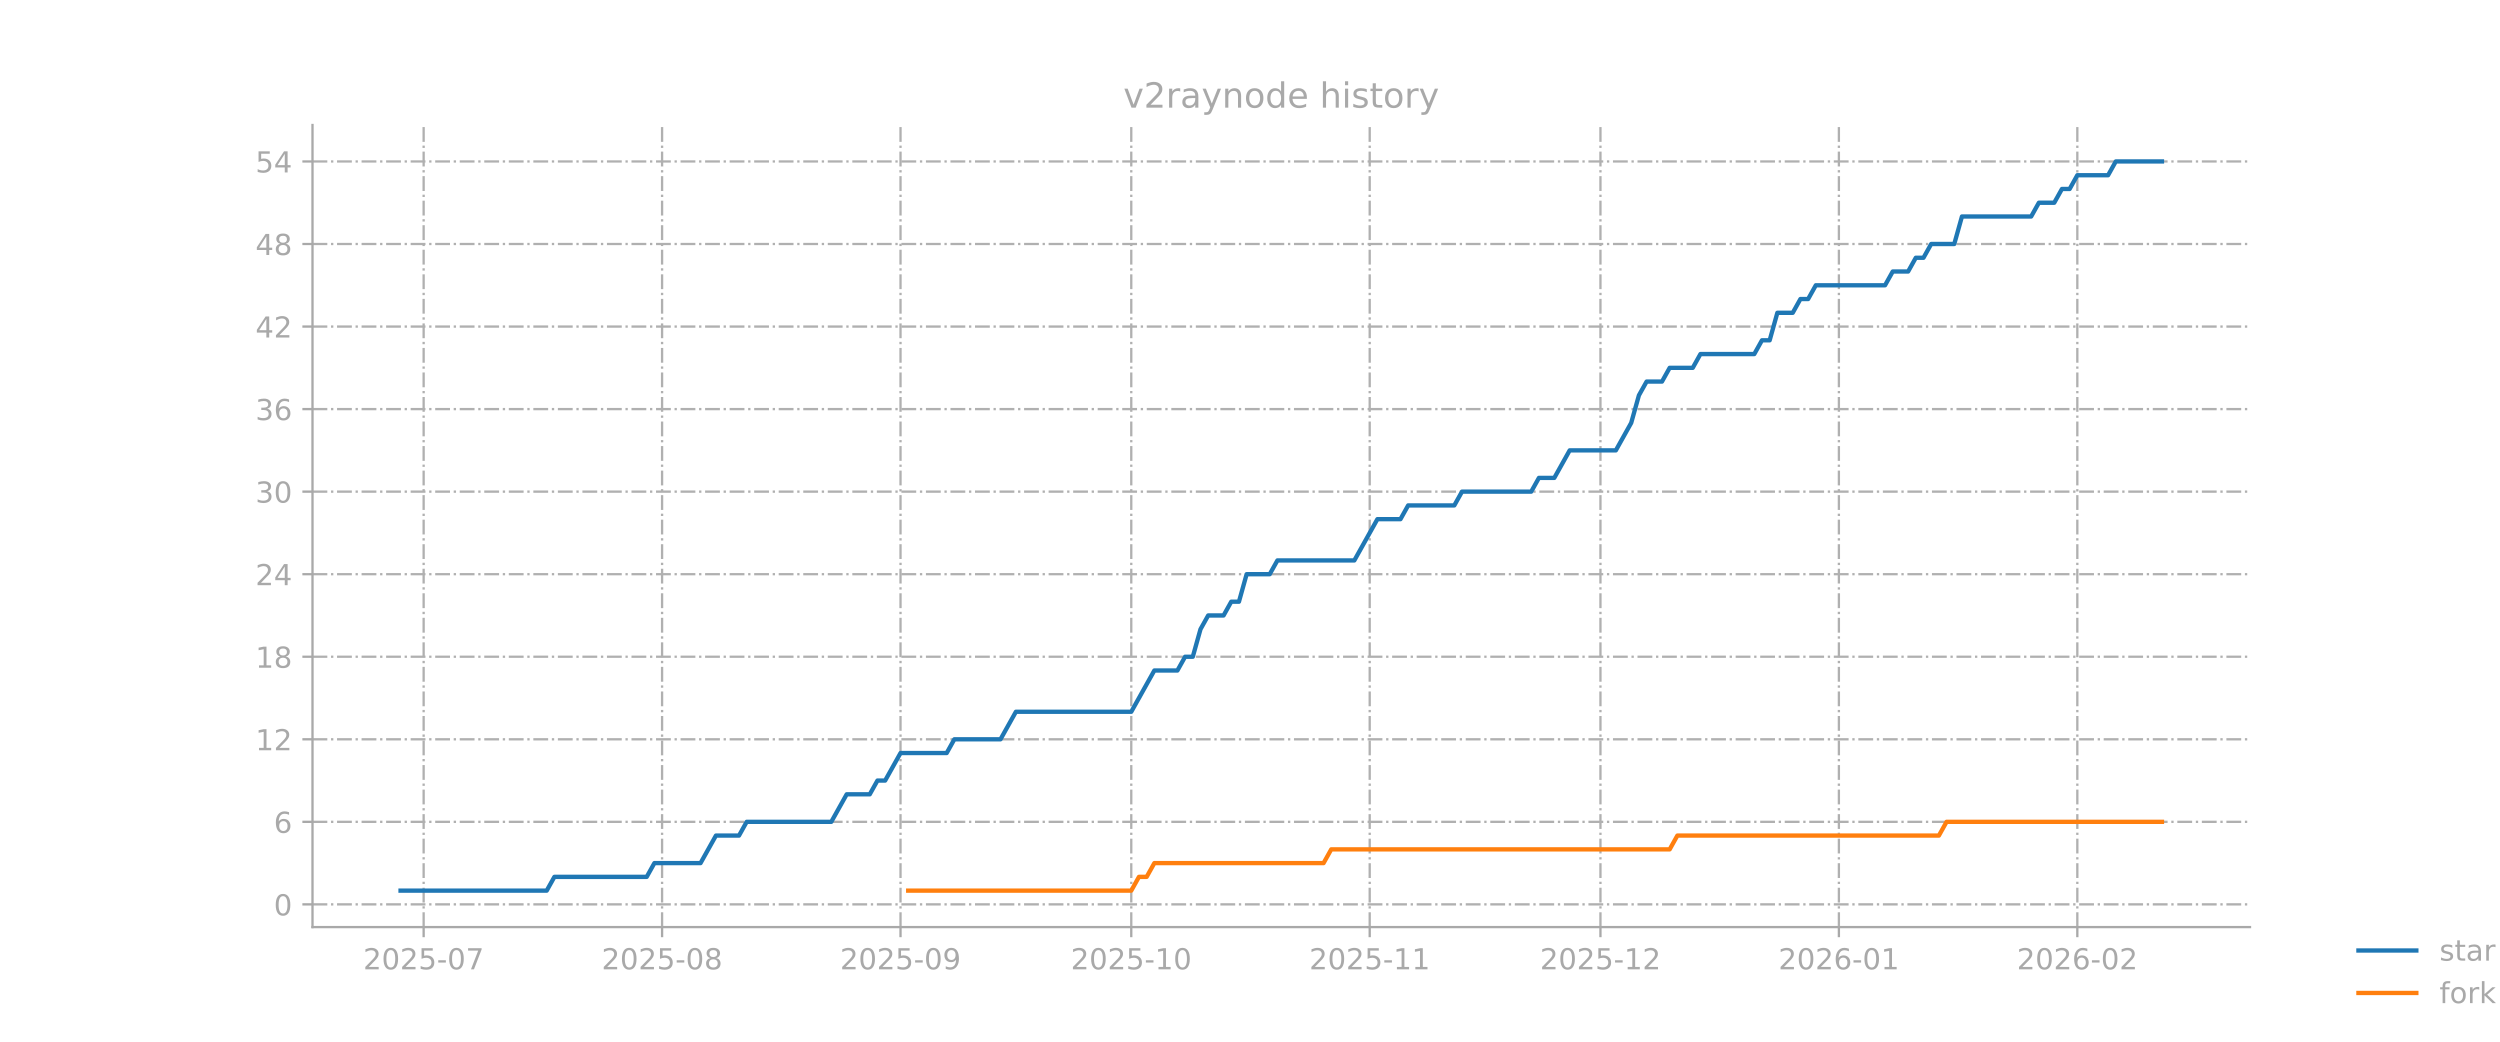
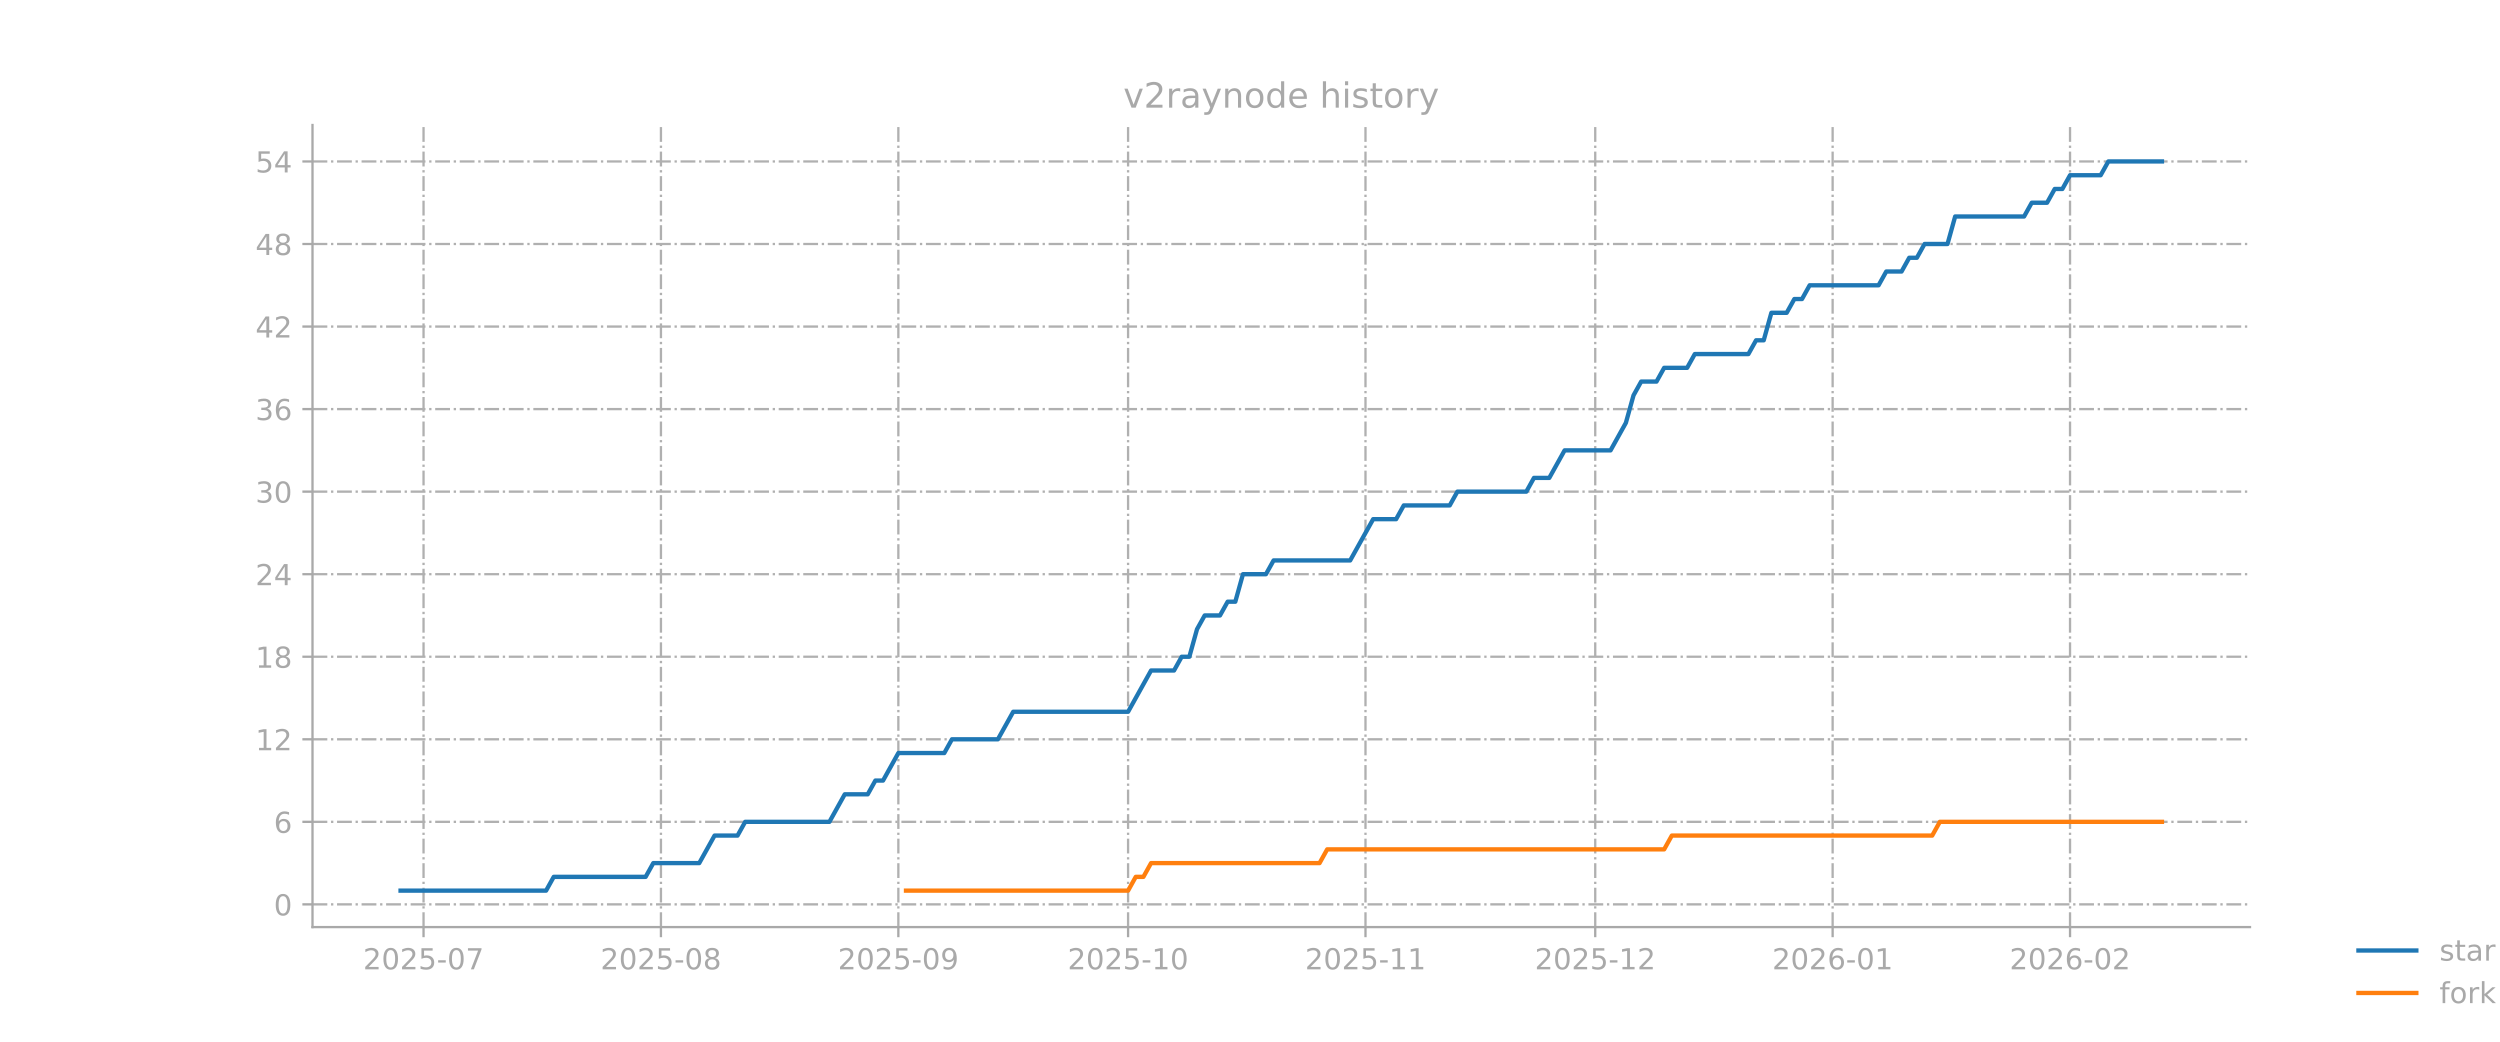
<svg xmlns="http://www.w3.org/2000/svg" xmlns:xlink="http://www.w3.org/1999/xlink" width="864pt" height="360pt" viewBox="0 0 864 360" version="1.1">
  <defs>
    <style type="text/css">*{stroke-linejoin: round; stroke-linecap: butt}</style>
  </defs>
  <g id="figure_1">
    <g id="patch_1">
      <path d="M 0 360  L 864 360  L 864 0  L 0 0  L 0 360  z " style="fill: none; opacity: 0" />
    </g>
    <g id="axes_1">
      <g id="patch_2">
        <path d="M 108 320.4  L 777.6 320.4  L 777.6 43.2  L 108 43.2  L 108 320.4  z " style="fill: none; opacity: 0" />
      </g>
      <g id="matplotlib.axis_1">
        <g id="xtick_1">
          <g id="line2d_1">
-             <path d="M 146.411 320.4  L 146.411 43.2  " clip-path="url(#p0e91d16ebb)" style="fill: none; stroke-dasharray: 5.12,1.28,0.8,1.28; stroke-dashoffset: 0; stroke: #b0b0b0; stroke-width: 0.8" />
+             <path d="M 146.376 320.4  L 146.376 43.2  " clip-path="url(#p58bcecc7af)" style="fill: none; stroke-dasharray: 5.12,1.28,0.8,1.28; stroke-dashoffset: 0; stroke: #b0b0b0; stroke-width: 0.8" />
          </g>
          <g id="line2d_2">
            <defs>
-               <path id="m4fc0fd44b8" d="M 0 0  L 0 3.5  " style="stroke: #a9a9a9; stroke-width: 0.8" />
+               <path id="mefb4478cf8" d="M 0 0  L 0 3.5  " style="stroke: #a9a9a9; stroke-width: 0.8" />
            </defs>
            <g>
-               <use xlink:href="#m4fc0fd44b8" x="146.411" y="320.4" style="fill: #a9a9a9; stroke: #a9a9a9; stroke-width: 0.8" />
+               <use xlink:href="#mefb4478cf8" x="146.376" y="320.4" style="fill: #a9a9a9; stroke: #a9a9a9; stroke-width: 0.8" />
            </g>
          </g>
          <g id="text_1">
-             <g style="fill: #a9a9a9" transform="translate(125.5195 334.9984) scale(0.1 -0.1)">
+             <g style="fill: #a9a9a9" transform="translate(125.4849 334.9984) scale(0.1 -0.1)">
              <defs>
                <path id="DejaVuSans-32" d="M 1228 531  L 3431 531  L 3431 0  L 469 0  L 469 531  Q 828 903 1448 1529  Q 2069 2156 2228 2338  Q 2531 2678 2651 2914  Q 2772 3150 2772 3378  Q 2772 3750 2511 3984  Q 2250 4219 1831 4219  Q 1534 4219 1204 4116  Q 875 4013 500 3803  L 500 4441  Q 881 4594 1212 4672  Q 1544 4750 1819 4750  Q 2544 4750 2975 4387  Q 3406 4025 3406 3419  Q 3406 3131 3298 2873  Q 3191 2616 2906 2266  Q 2828 2175 2409 1742  Q 1991 1309 1228 531  z " transform="scale(0.015625)" />
                <path id="DejaVuSans-30" d="M 2034 4250  Q 1547 4250 1301 3770  Q 1056 3291 1056 2328  Q 1056 1369 1301 889  Q 1547 409 2034 409  Q 2525 409 2770 889  Q 3016 1369 3016 2328  Q 3016 3291 2770 3770  Q 2525 4250 2034 4250  z M 2034 4750  Q 2819 4750 3233 4129  Q 3647 3509 3647 2328  Q 3647 1150 3233 529  Q 2819 -91 2034 -91  Q 1250 -91 836 529  Q 422 1150 422 2328  Q 422 3509 836 4129  Q 1250 4750 2034 4750  z " transform="scale(0.015625)" />
                <path id="DejaVuSans-35" d="M 691 4666  L 3169 4666  L 3169 4134  L 1269 4134  L 1269 2991  Q 1406 3038 1543 3061  Q 1681 3084 1819 3084  Q 2600 3084 3056 2656  Q 3513 2228 3513 1497  Q 3513 744 3044 326  Q 2575 -91 1722 -91  Q 1428 -91 1123 -41  Q 819 9 494 109  L 494 744  Q 775 591 1075 516  Q 1375 441 1709 441  Q 2250 441 2565 725  Q 2881 1009 2881 1497  Q 2881 1984 2565 2268  Q 2250 2553 1709 2553  Q 1456 2553 1204 2497  Q 953 2441 691 2322  L 691 4666  z " transform="scale(0.015625)" />
                <path id="DejaVuSans-2d" d="M 313 2009  L 1997 2009  L 1997 1497  L 313 1497  L 313 2009  z " transform="scale(0.015625)" />
                <path id="DejaVuSans-37" d="M 525 4666  L 3525 4666  L 3525 4397  L 1831 0  L 1172 0  L 2766 4134  L 525 4134  L 525 4666  z " transform="scale(0.015625)" />
              </defs>
              <use xlink:href="#DejaVuSans-32" />
              <use xlink:href="#DejaVuSans-30" transform="translate(63.62305 0)" />
              <use xlink:href="#DejaVuSans-32" transform="translate(127.2461 0)" />
              <use xlink:href="#DejaVuSans-35" transform="translate(190.8691 0)" />
              <use xlink:href="#DejaVuSans-2d" transform="translate(254.4922 0)" />
              <use xlink:href="#DejaVuSans-30" transform="translate(290.5762 0)" />
              <use xlink:href="#DejaVuSans-37" transform="translate(354.1992 0)" />
            </g>
          </g>
        </g>
        <g id="xtick_2">
          <g id="line2d_3">
-             <path d="M 228.815 320.4  L 228.815 43.2  " clip-path="url(#p0e91d16ebb)" style="fill: none; stroke-dasharray: 5.12,1.28,0.8,1.28; stroke-dashoffset: 0; stroke: #b0b0b0; stroke-width: 0.8" />
+             <path d="M 228.422 320.4  L 228.422 43.2  " clip-path="url(#p58bcecc7af)" style="fill: none; stroke-dasharray: 5.12,1.28,0.8,1.28; stroke-dashoffset: 0; stroke: #b0b0b0; stroke-width: 0.8" />
          </g>
          <g id="line2d_4">
            <g>
-               <use xlink:href="#m4fc0fd44b8" x="228.815" y="320.4" style="fill: #a9a9a9; stroke: #a9a9a9; stroke-width: 0.8" />
+               <use xlink:href="#mefb4478cf8" x="228.422" y="320.4" style="fill: #a9a9a9; stroke: #a9a9a9; stroke-width: 0.8" />
            </g>
          </g>
          <g id="text_2">
-             <g style="fill: #a9a9a9" transform="translate(207.9237 334.9984) scale(0.1 -0.1)">
+             <g style="fill: #a9a9a9" transform="translate(207.5307 334.9984) scale(0.1 -0.1)">
              <defs>
                <path id="DejaVuSans-38" d="M 2034 2216  Q 1584 2216 1326 1975  Q 1069 1734 1069 1313  Q 1069 891 1326 650  Q 1584 409 2034 409  Q 2484 409 2743 651  Q 3003 894 3003 1313  Q 3003 1734 2745 1975  Q 2488 2216 2034 2216  z M 1403 2484  Q 997 2584 770 2862  Q 544 3141 544 3541  Q 544 4100 942 4425  Q 1341 4750 2034 4750  Q 2731 4750 3128 4425  Q 3525 4100 3525 3541  Q 3525 3141 3298 2862  Q 3072 2584 2669 2484  Q 3125 2378 3379 2068  Q 3634 1759 3634 1313  Q 3634 634 3220 271  Q 2806 -91 2034 -91  Q 1263 -91 848 271  Q 434 634 434 1313  Q 434 1759 690 2068  Q 947 2378 1403 2484  z M 1172 3481  Q 1172 3119 1398 2916  Q 1625 2713 2034 2713  Q 2441 2713 2670 2916  Q 2900 3119 2900 3481  Q 2900 3844 2670 4047  Q 2441 4250 2034 4250  Q 1625 4250 1398 4047  Q 1172 3844 1172 3481  z " transform="scale(0.015625)" />
              </defs>
              <use xlink:href="#DejaVuSans-32" />
              <use xlink:href="#DejaVuSans-30" transform="translate(63.62305 0)" />
              <use xlink:href="#DejaVuSans-32" transform="translate(127.2461 0)" />
              <use xlink:href="#DejaVuSans-35" transform="translate(190.8691 0)" />
              <use xlink:href="#DejaVuSans-2d" transform="translate(254.4922 0)" />
              <use xlink:href="#DejaVuSans-30" transform="translate(290.5762 0)" />
              <use xlink:href="#DejaVuSans-38" transform="translate(354.1992 0)" />
            </g>
          </g>
        </g>
        <g id="xtick_3">
          <g id="line2d_5">
-             <path d="M 311.219 320.4  L 311.219 43.2  " clip-path="url(#p0e91d16ebb)" style="fill: none; stroke-dasharray: 5.12,1.28,0.8,1.28; stroke-dashoffset: 0; stroke: #b0b0b0; stroke-width: 0.8" />
+             <path d="M 310.468 320.4  L 310.468 43.2  " clip-path="url(#p58bcecc7af)" style="fill: none; stroke-dasharray: 5.12,1.28,0.8,1.28; stroke-dashoffset: 0; stroke: #b0b0b0; stroke-width: 0.8" />
          </g>
          <g id="line2d_6">
            <g>
-               <use xlink:href="#m4fc0fd44b8" x="311.219" y="320.4" style="fill: #a9a9a9; stroke: #a9a9a9; stroke-width: 0.8" />
+               <use xlink:href="#mefb4478cf8" x="310.468" y="320.4" style="fill: #a9a9a9; stroke: #a9a9a9; stroke-width: 0.8" />
            </g>
          </g>
          <g id="text_3">
-             <g style="fill: #a9a9a9" transform="translate(290.3278 334.9984) scale(0.1 -0.1)">
+             <g style="fill: #a9a9a9" transform="translate(289.5766 334.9984) scale(0.1 -0.1)">
              <defs>
                <path id="DejaVuSans-39" d="M 703 97  L 703 672  Q 941 559 1184 500  Q 1428 441 1663 441  Q 2288 441 2617 861  Q 2947 1281 2994 2138  Q 2813 1869 2534 1725  Q 2256 1581 1919 1581  Q 1219 1581 811 2004  Q 403 2428 403 3163  Q 403 3881 828 4315  Q 1253 4750 1959 4750  Q 2769 4750 3195 4129  Q 3622 3509 3622 2328  Q 3622 1225 3098 567  Q 2575 -91 1691 -91  Q 1453 -91 1209 -44  Q 966 3 703 97  z M 1959 2075  Q 2384 2075 2632 2365  Q 2881 2656 2881 3163  Q 2881 3666 2632 3958  Q 2384 4250 1959 4250  Q 1534 4250 1286 3958  Q 1038 3666 1038 3163  Q 1038 2656 1286 2365  Q 1534 2075 1959 2075  z " transform="scale(0.015625)" />
              </defs>
              <use xlink:href="#DejaVuSans-32" />
              <use xlink:href="#DejaVuSans-30" transform="translate(63.62305 0)" />
              <use xlink:href="#DejaVuSans-32" transform="translate(127.2461 0)" />
              <use xlink:href="#DejaVuSans-35" transform="translate(190.8691 0)" />
              <use xlink:href="#DejaVuSans-2d" transform="translate(254.4922 0)" />
              <use xlink:href="#DejaVuSans-30" transform="translate(290.5762 0)" />
              <use xlink:href="#DejaVuSans-39" transform="translate(354.1992 0)" />
            </g>
          </g>
        </g>
        <g id="xtick_4">
          <g id="line2d_7">
-             <path d="M 390.965 320.4  L 390.965 43.2  " clip-path="url(#p0e91d16ebb)" style="fill: none; stroke-dasharray: 5.12,1.28,0.8,1.28; stroke-dashoffset: 0; stroke: #b0b0b0; stroke-width: 0.8" />
+             <path d="M 389.867 320.4  L 389.867 43.2  " clip-path="url(#p58bcecc7af)" style="fill: none; stroke-dasharray: 5.12,1.28,0.8,1.28; stroke-dashoffset: 0; stroke: #b0b0b0; stroke-width: 0.8" />
          </g>
          <g id="line2d_8">
            <g>
-               <use xlink:href="#m4fc0fd44b8" x="390.965" y="320.4" style="fill: #a9a9a9; stroke: #a9a9a9; stroke-width: 0.8" />
+               <use xlink:href="#mefb4478cf8" x="389.867" y="320.4" style="fill: #a9a9a9; stroke: #a9a9a9; stroke-width: 0.8" />
            </g>
          </g>
          <g id="text_4">
-             <g style="fill: #a9a9a9" transform="translate(370.0737 334.9984) scale(0.1 -0.1)">
+             <g style="fill: #a9a9a9" transform="translate(368.9758 334.9984) scale(0.1 -0.1)">
              <defs>
                <path id="DejaVuSans-31" d="M 794 531  L 1825 531  L 1825 4091  L 703 3866  L 703 4441  L 1819 4666  L 2450 4666  L 2450 531  L 3481 531  L 3481 0  L 794 0  L 794 531  z " transform="scale(0.015625)" />
              </defs>
              <use xlink:href="#DejaVuSans-32" />
              <use xlink:href="#DejaVuSans-30" transform="translate(63.62305 0)" />
              <use xlink:href="#DejaVuSans-32" transform="translate(127.2461 0)" />
              <use xlink:href="#DejaVuSans-35" transform="translate(190.8691 0)" />
              <use xlink:href="#DejaVuSans-2d" transform="translate(254.4922 0)" />
              <use xlink:href="#DejaVuSans-31" transform="translate(290.5762 0)" />
              <use xlink:href="#DejaVuSans-30" transform="translate(354.1992 0)" />
            </g>
          </g>
        </g>
        <g id="xtick_5">
          <g id="line2d_9">
-             <path d="M 473.369 320.4  L 473.369 43.2  " clip-path="url(#p0e91d16ebb)" style="fill: none; stroke-dasharray: 5.12,1.28,0.8,1.28; stroke-dashoffset: 0; stroke: #b0b0b0; stroke-width: 0.8" />
+             <path d="M 471.913 320.4  L 471.913 43.2  " clip-path="url(#p58bcecc7af)" style="fill: none; stroke-dasharray: 5.12,1.28,0.8,1.28; stroke-dashoffset: 0; stroke: #b0b0b0; stroke-width: 0.8" />
          </g>
          <g id="line2d_10">
            <g>
-               <use xlink:href="#m4fc0fd44b8" x="473.369" y="320.4" style="fill: #a9a9a9; stroke: #a9a9a9; stroke-width: 0.8" />
+               <use xlink:href="#mefb4478cf8" x="471.913" y="320.4" style="fill: #a9a9a9; stroke: #a9a9a9; stroke-width: 0.8" />
            </g>
          </g>
          <g id="text_5">
-             <g style="fill: #a9a9a9" transform="translate(452.4779 334.9984) scale(0.1 -0.1)">
+             <g style="fill: #a9a9a9" transform="translate(451.0216 334.9984) scale(0.1 -0.1)">
              <use xlink:href="#DejaVuSans-32" />
              <use xlink:href="#DejaVuSans-30" transform="translate(63.62305 0)" />
              <use xlink:href="#DejaVuSans-32" transform="translate(127.2461 0)" />
              <use xlink:href="#DejaVuSans-35" transform="translate(190.8691 0)" />
              <use xlink:href="#DejaVuSans-2d" transform="translate(254.4922 0)" />
              <use xlink:href="#DejaVuSans-31" transform="translate(290.5762 0)" />
              <use xlink:href="#DejaVuSans-31" transform="translate(354.1992 0)" />
            </g>
          </g>
        </g>
        <g id="xtick_6">
          <g id="line2d_11">
-             <path d="M 553.115 320.4  L 553.115 43.2  " clip-path="url(#p0e91d16ebb)" style="fill: none; stroke-dasharray: 5.12,1.28,0.8,1.28; stroke-dashoffset: 0; stroke: #b0b0b0; stroke-width: 0.8" />
+             <path d="M 551.312 320.4  L 551.312 43.2  " clip-path="url(#p58bcecc7af)" style="fill: none; stroke-dasharray: 5.12,1.28,0.8,1.28; stroke-dashoffset: 0; stroke: #b0b0b0; stroke-width: 0.8" />
          </g>
          <g id="line2d_12">
            <g>
-               <use xlink:href="#m4fc0fd44b8" x="553.115" y="320.4" style="fill: #a9a9a9; stroke: #a9a9a9; stroke-width: 0.8" />
+               <use xlink:href="#mefb4478cf8" x="551.312" y="320.4" style="fill: #a9a9a9; stroke: #a9a9a9; stroke-width: 0.8" />
            </g>
          </g>
          <g id="text_6">
-             <g style="fill: #a9a9a9" transform="translate(532.2238 334.9984) scale(0.1 -0.1)">
+             <g style="fill: #a9a9a9" transform="translate(530.4208 334.9984) scale(0.1 -0.1)">
              <use xlink:href="#DejaVuSans-32" />
              <use xlink:href="#DejaVuSans-30" transform="translate(63.62305 0)" />
              <use xlink:href="#DejaVuSans-32" transform="translate(127.2461 0)" />
              <use xlink:href="#DejaVuSans-35" transform="translate(190.8691 0)" />
              <use xlink:href="#DejaVuSans-2d" transform="translate(254.4922 0)" />
              <use xlink:href="#DejaVuSans-31" transform="translate(290.5762 0)" />
              <use xlink:href="#DejaVuSans-32" transform="translate(354.1992 0)" />
            </g>
          </g>
        </g>
        <g id="xtick_7">
          <g id="line2d_13">
-             <path d="M 635.519 320.4  L 635.519 43.2  " clip-path="url(#p0e91d16ebb)" style="fill: none; stroke-dasharray: 5.12,1.28,0.8,1.28; stroke-dashoffset: 0; stroke: #b0b0b0; stroke-width: 0.8" />
+             <path d="M 633.358 320.4  L 633.358 43.2  " clip-path="url(#p58bcecc7af)" style="fill: none; stroke-dasharray: 5.12,1.28,0.8,1.28; stroke-dashoffset: 0; stroke: #b0b0b0; stroke-width: 0.8" />
          </g>
          <g id="line2d_14">
            <g>
-               <use xlink:href="#m4fc0fd44b8" x="635.519" y="320.4" style="fill: #a9a9a9; stroke: #a9a9a9; stroke-width: 0.8" />
+               <use xlink:href="#mefb4478cf8" x="633.358" y="320.4" style="fill: #a9a9a9; stroke: #a9a9a9; stroke-width: 0.8" />
            </g>
          </g>
          <g id="text_7">
-             <g style="fill: #a9a9a9" transform="translate(614.6279 334.9984) scale(0.1 -0.1)">
+             <g style="fill: #a9a9a9" transform="translate(612.4667 334.9984) scale(0.1 -0.1)">
              <defs>
                <path id="DejaVuSans-36" d="M 2113 2584  Q 1688 2584 1439 2293  Q 1191 2003 1191 1497  Q 1191 994 1439 701  Q 1688 409 2113 409  Q 2538 409 2786 701  Q 3034 994 3034 1497  Q 3034 2003 2786 2293  Q 2538 2584 2113 2584  z M 3366 4563  L 3366 3988  Q 3128 4100 2886 4159  Q 2644 4219 2406 4219  Q 1781 4219 1451 3797  Q 1122 3375 1075 2522  Q 1259 2794 1537 2939  Q 1816 3084 2150 3084  Q 2853 3084 3261 2657  Q 3669 2231 3669 1497  Q 3669 778 3244 343  Q 2819 -91 2113 -91  Q 1303 -91 875 529  Q 447 1150 447 2328  Q 447 3434 972 4092  Q 1497 4750 2381 4750  Q 2619 4750 2861 4703  Q 3103 4656 3366 4563  z " transform="scale(0.015625)" />
              </defs>
              <use xlink:href="#DejaVuSans-32" />
              <use xlink:href="#DejaVuSans-30" transform="translate(63.62305 0)" />
              <use xlink:href="#DejaVuSans-32" transform="translate(127.2461 0)" />
              <use xlink:href="#DejaVuSans-36" transform="translate(190.8691 0)" />
              <use xlink:href="#DejaVuSans-2d" transform="translate(254.4922 0)" />
              <use xlink:href="#DejaVuSans-30" transform="translate(290.5762 0)" />
              <use xlink:href="#DejaVuSans-31" transform="translate(354.1992 0)" />
            </g>
          </g>
        </g>
        <g id="xtick_8">
          <g id="line2d_15">
-             <path d="M 717.923 320.4  L 717.923 43.2  " clip-path="url(#p0e91d16ebb)" style="fill: none; stroke-dasharray: 5.12,1.28,0.8,1.28; stroke-dashoffset: 0; stroke: #b0b0b0; stroke-width: 0.8" />
+             <path d="M 715.404 320.4  L 715.404 43.2  " clip-path="url(#p58bcecc7af)" style="fill: none; stroke-dasharray: 5.12,1.28,0.8,1.28; stroke-dashoffset: 0; stroke: #b0b0b0; stroke-width: 0.8" />
          </g>
          <g id="line2d_16">
            <g>
-               <use xlink:href="#m4fc0fd44b8" x="717.923" y="320.4" style="fill: #a9a9a9; stroke: #a9a9a9; stroke-width: 0.8" />
+               <use xlink:href="#mefb4478cf8" x="715.404" y="320.4" style="fill: #a9a9a9; stroke: #a9a9a9; stroke-width: 0.8" />
            </g>
          </g>
          <g id="text_8">
-             <g style="fill: #a9a9a9" transform="translate(697.0321 334.9984) scale(0.1 -0.1)">
+             <g style="fill: #a9a9a9" transform="translate(694.5125 334.9984) scale(0.1 -0.1)">
              <use xlink:href="#DejaVuSans-32" />
              <use xlink:href="#DejaVuSans-30" transform="translate(63.62305 0)" />
              <use xlink:href="#DejaVuSans-32" transform="translate(127.2461 0)" />
              <use xlink:href="#DejaVuSans-36" transform="translate(190.8691 0)" />
              <use xlink:href="#DejaVuSans-2d" transform="translate(254.4922 0)" />
              <use xlink:href="#DejaVuSans-30" transform="translate(290.5762 0)" />
              <use xlink:href="#DejaVuSans-32" transform="translate(354.1992 0)" />
            </g>
          </g>
        </g>
      </g>
      <g id="matplotlib.axis_2">
        <g id="ytick_1">
          <g id="line2d_17">
-             <path d="M 108 312.555  L 777.6 312.555  " clip-path="url(#p0e91d16ebb)" style="fill: none; stroke-dasharray: 5.12,1.28,0.8,1.28; stroke-dashoffset: 0; stroke: #b0b0b0; stroke-width: 0.8" />
+             <path d="M 108 312.555  L 777.6 312.555  " clip-path="url(#p58bcecc7af)" style="fill: none; stroke-dasharray: 5.12,1.28,0.8,1.28; stroke-dashoffset: 0; stroke: #b0b0b0; stroke-width: 0.8" />
          </g>
          <g id="line2d_18">
            <defs>
-               <path id="m0a1f0346b5" d="M 0 0  L -3.5 0  " style="stroke: #a9a9a9; stroke-width: 0.8" />
+               <path id="m535159d76f" d="M 0 0  L -3.5 0  " style="stroke: #a9a9a9; stroke-width: 0.8" />
            </defs>
            <g>
-               <use xlink:href="#m0a1f0346b5" x="108" y="312.555" style="fill: #a9a9a9; stroke: #a9a9a9; stroke-width: 0.8" />
+               <use xlink:href="#m535159d76f" x="108" y="312.555" style="fill: #a9a9a9; stroke: #a9a9a9; stroke-width: 0.8" />
            </g>
          </g>
          <g id="text_9">
            <g style="fill: #a9a9a9" transform="translate(94.6375 316.3539) scale(0.1 -0.1)">
              <use xlink:href="#DejaVuSans-30" />
            </g>
          </g>
        </g>
        <g id="ytick_2">
          <g id="line2d_19">
-             <path d="M 108 284.026  L 777.6 284.026  " clip-path="url(#p0e91d16ebb)" style="fill: none; stroke-dasharray: 5.12,1.28,0.8,1.28; stroke-dashoffset: 0; stroke: #b0b0b0; stroke-width: 0.8" />
+             <path d="M 108 284.026  L 777.6 284.026  " clip-path="url(#p58bcecc7af)" style="fill: none; stroke-dasharray: 5.12,1.28,0.8,1.28; stroke-dashoffset: 0; stroke: #b0b0b0; stroke-width: 0.8" />
          </g>
          <g id="line2d_20">
            <g>
-               <use xlink:href="#m0a1f0346b5" x="108" y="284.026" style="fill: #a9a9a9; stroke: #a9a9a9; stroke-width: 0.8" />
+               <use xlink:href="#m535159d76f" x="108" y="284.026" style="fill: #a9a9a9; stroke: #a9a9a9; stroke-width: 0.8" />
            </g>
          </g>
          <g id="text_10">
            <g style="fill: #a9a9a9" transform="translate(94.6375 287.8256) scale(0.1 -0.1)">
              <use xlink:href="#DejaVuSans-36" />
            </g>
          </g>
        </g>
        <g id="ytick_3">
          <g id="line2d_21">
-             <path d="M 108 255.498  L 777.6 255.498  " clip-path="url(#p0e91d16ebb)" style="fill: none; stroke-dasharray: 5.12,1.28,0.8,1.28; stroke-dashoffset: 0; stroke: #b0b0b0; stroke-width: 0.8" />
+             <path d="M 108 255.498  L 777.6 255.498  " clip-path="url(#p58bcecc7af)" style="fill: none; stroke-dasharray: 5.12,1.28,0.8,1.28; stroke-dashoffset: 0; stroke: #b0b0b0; stroke-width: 0.8" />
          </g>
          <g id="line2d_22">
            <g>
-               <use xlink:href="#m0a1f0346b5" x="108" y="255.498" style="fill: #a9a9a9; stroke: #a9a9a9; stroke-width: 0.8" />
+               <use xlink:href="#m535159d76f" x="108" y="255.498" style="fill: #a9a9a9; stroke: #a9a9a9; stroke-width: 0.8" />
            </g>
          </g>
          <g id="text_11">
            <g style="fill: #a9a9a9" transform="translate(88.275 259.2973) scale(0.1 -0.1)">
              <use xlink:href="#DejaVuSans-31" />
              <use xlink:href="#DejaVuSans-32" transform="translate(63.62305 0)" />
            </g>
          </g>
        </g>
        <g id="ytick_4">
          <g id="line2d_23">
-             <path d="M 108 226.97  L 777.6 226.97  " clip-path="url(#p0e91d16ebb)" style="fill: none; stroke-dasharray: 5.12,1.28,0.8,1.28; stroke-dashoffset: 0; stroke: #b0b0b0; stroke-width: 0.8" />
+             <path d="M 108 226.97  L 777.6 226.97  " clip-path="url(#p58bcecc7af)" style="fill: none; stroke-dasharray: 5.12,1.28,0.8,1.28; stroke-dashoffset: 0; stroke: #b0b0b0; stroke-width: 0.8" />
          </g>
          <g id="line2d_24">
            <g>
-               <use xlink:href="#m0a1f0346b5" x="108" y="226.97" style="fill: #a9a9a9; stroke: #a9a9a9; stroke-width: 0.8" />
+               <use xlink:href="#m535159d76f" x="108" y="226.97" style="fill: #a9a9a9; stroke: #a9a9a9; stroke-width: 0.8" />
            </g>
          </g>
          <g id="text_12">
            <g style="fill: #a9a9a9" transform="translate(88.275 230.769) scale(0.1 -0.1)">
              <use xlink:href="#DejaVuSans-31" />
              <use xlink:href="#DejaVuSans-38" transform="translate(63.62305 0)" />
            </g>
          </g>
        </g>
        <g id="ytick_5">
          <g id="line2d_25">
-             <path d="M 108 198.442  L 777.6 198.442  " clip-path="url(#p0e91d16ebb)" style="fill: none; stroke-dasharray: 5.12,1.28,0.8,1.28; stroke-dashoffset: 0; stroke: #b0b0b0; stroke-width: 0.8" />
+             <path d="M 108 198.442  L 777.6 198.442  " clip-path="url(#p58bcecc7af)" style="fill: none; stroke-dasharray: 5.12,1.28,0.8,1.28; stroke-dashoffset: 0; stroke: #b0b0b0; stroke-width: 0.8" />
          </g>
          <g id="line2d_26">
            <g>
-               <use xlink:href="#m0a1f0346b5" x="108" y="198.442" style="fill: #a9a9a9; stroke: #a9a9a9; stroke-width: 0.8" />
+               <use xlink:href="#m535159d76f" x="108" y="198.442" style="fill: #a9a9a9; stroke: #a9a9a9; stroke-width: 0.8" />
            </g>
          </g>
          <g id="text_13">
            <g style="fill: #a9a9a9" transform="translate(88.275 202.2407) scale(0.1 -0.1)">
              <defs>
                <path id="DejaVuSans-34" d="M 2419 4116  L 825 1625  L 2419 1625  L 2419 4116  z M 2253 4666  L 3047 4666  L 3047 1625  L 3713 1625  L 3713 1100  L 3047 1100  L 3047 0  L 2419 0  L 2419 1100  L 313 1100  L 313 1709  L 2253 4666  z " transform="scale(0.015625)" />
              </defs>
              <use xlink:href="#DejaVuSans-32" />
              <use xlink:href="#DejaVuSans-34" transform="translate(63.62305 0)" />
            </g>
          </g>
        </g>
        <g id="ytick_6">
          <g id="line2d_27">
-             <path d="M 108 169.913  L 777.6 169.913  " clip-path="url(#p0e91d16ebb)" style="fill: none; stroke-dasharray: 5.12,1.28,0.8,1.28; stroke-dashoffset: 0; stroke: #b0b0b0; stroke-width: 0.8" />
+             <path d="M 108 169.913  L 777.6 169.913  " clip-path="url(#p58bcecc7af)" style="fill: none; stroke-dasharray: 5.12,1.28,0.8,1.28; stroke-dashoffset: 0; stroke: #b0b0b0; stroke-width: 0.8" />
          </g>
          <g id="line2d_28">
            <g>
-               <use xlink:href="#m0a1f0346b5" x="108" y="169.913" style="fill: #a9a9a9; stroke: #a9a9a9; stroke-width: 0.8" />
+               <use xlink:href="#m535159d76f" x="108" y="169.913" style="fill: #a9a9a9; stroke: #a9a9a9; stroke-width: 0.8" />
            </g>
          </g>
          <g id="text_14">
            <g style="fill: #a9a9a9" transform="translate(88.275 173.7124) scale(0.1 -0.1)">
              <defs>
                <path id="DejaVuSans-33" d="M 2597 2516  Q 3050 2419 3304 2112  Q 3559 1806 3559 1356  Q 3559 666 3084 287  Q 2609 -91 1734 -91  Q 1441 -91 1130 -33  Q 819 25 488 141  L 488 750  Q 750 597 1062 519  Q 1375 441 1716 441  Q 2309 441 2620 675  Q 2931 909 2931 1356  Q 2931 1769 2642 2001  Q 2353 2234 1838 2234  L 1294 2234  L 1294 2753  L 1863 2753  Q 2328 2753 2575 2939  Q 2822 3125 2822 3475  Q 2822 3834 2567 4026  Q 2313 4219 1838 4219  Q 1578 4219 1281 4162  Q 984 4106 628 3988  L 628 4550  Q 988 4650 1302 4700  Q 1616 4750 1894 4750  Q 2613 4750 3031 4423  Q 3450 4097 3450 3541  Q 3450 3153 3228 2886  Q 3006 2619 2597 2516  z " transform="scale(0.015625)" />
              </defs>
              <use xlink:href="#DejaVuSans-33" />
              <use xlink:href="#DejaVuSans-30" transform="translate(63.62305 0)" />
            </g>
          </g>
        </g>
        <g id="ytick_7">
          <g id="line2d_29">
-             <path d="M 108 141.385  L 777.6 141.385  " clip-path="url(#p0e91d16ebb)" style="fill: none; stroke-dasharray: 5.12,1.28,0.8,1.28; stroke-dashoffset: 0; stroke: #b0b0b0; stroke-width: 0.8" />
+             <path d="M 108 141.385  L 777.6 141.385  " clip-path="url(#p58bcecc7af)" style="fill: none; stroke-dasharray: 5.12,1.28,0.8,1.28; stroke-dashoffset: 0; stroke: #b0b0b0; stroke-width: 0.8" />
          </g>
          <g id="line2d_30">
            <g>
-               <use xlink:href="#m0a1f0346b5" x="108" y="141.385" style="fill: #a9a9a9; stroke: #a9a9a9; stroke-width: 0.8" />
+               <use xlink:href="#m535159d76f" x="108" y="141.385" style="fill: #a9a9a9; stroke: #a9a9a9; stroke-width: 0.8" />
            </g>
          </g>
          <g id="text_15">
            <g style="fill: #a9a9a9" transform="translate(88.275 145.1841) scale(0.1 -0.1)">
              <use xlink:href="#DejaVuSans-33" />
              <use xlink:href="#DejaVuSans-36" transform="translate(63.62305 0)" />
            </g>
          </g>
        </g>
        <g id="ytick_8">
          <g id="line2d_31">
-             <path d="M 108 112.857  L 777.6 112.857  " clip-path="url(#p0e91d16ebb)" style="fill: none; stroke-dasharray: 5.12,1.28,0.8,1.28; stroke-dashoffset: 0; stroke: #b0b0b0; stroke-width: 0.8" />
+             <path d="M 108 112.857  L 777.6 112.857  " clip-path="url(#p58bcecc7af)" style="fill: none; stroke-dasharray: 5.12,1.28,0.8,1.28; stroke-dashoffset: 0; stroke: #b0b0b0; stroke-width: 0.8" />
          </g>
          <g id="line2d_32">
            <g>
-               <use xlink:href="#m0a1f0346b5" x="108" y="112.857" style="fill: #a9a9a9; stroke: #a9a9a9; stroke-width: 0.8" />
+               <use xlink:href="#m535159d76f" x="108" y="112.857" style="fill: #a9a9a9; stroke: #a9a9a9; stroke-width: 0.8" />
            </g>
          </g>
          <g id="text_16">
            <g style="fill: #a9a9a9" transform="translate(88.275 116.6558) scale(0.1 -0.1)">
              <use xlink:href="#DejaVuSans-34" />
              <use xlink:href="#DejaVuSans-32" transform="translate(63.62305 0)" />
            </g>
          </g>
        </g>
        <g id="ytick_9">
          <g id="line2d_33">
-             <path d="M 108 84.328  L 777.6 84.328  " clip-path="url(#p0e91d16ebb)" style="fill: none; stroke-dasharray: 5.12,1.28,0.8,1.28; stroke-dashoffset: 0; stroke: #b0b0b0; stroke-width: 0.8" />
+             <path d="M 108 84.328  L 777.6 84.328  " clip-path="url(#p58bcecc7af)" style="fill: none; stroke-dasharray: 5.12,1.28,0.8,1.28; stroke-dashoffset: 0; stroke: #b0b0b0; stroke-width: 0.8" />
          </g>
          <g id="line2d_34">
            <g>
-               <use xlink:href="#m0a1f0346b5" x="108" y="84.328" style="fill: #a9a9a9; stroke: #a9a9a9; stroke-width: 0.8" />
+               <use xlink:href="#m535159d76f" x="108" y="84.328" style="fill: #a9a9a9; stroke: #a9a9a9; stroke-width: 0.8" />
            </g>
          </g>
          <g id="text_17">
            <g style="fill: #a9a9a9" transform="translate(88.275 88.12752) scale(0.1 -0.1)">
              <use xlink:href="#DejaVuSans-34" />
              <use xlink:href="#DejaVuSans-38" transform="translate(63.62305 0)" />
            </g>
          </g>
        </g>
        <g id="ytick_10">
          <g id="line2d_35">
-             <path d="M 108 55.8  L 777.6 55.8  " clip-path="url(#p0e91d16ebb)" style="fill: none; stroke-dasharray: 5.12,1.28,0.8,1.28; stroke-dashoffset: 0; stroke: #b0b0b0; stroke-width: 0.8" />
+             <path d="M 108 55.8  L 777.6 55.8  " clip-path="url(#p58bcecc7af)" style="fill: none; stroke-dasharray: 5.12,1.28,0.8,1.28; stroke-dashoffset: 0; stroke: #b0b0b0; stroke-width: 0.8" />
          </g>
          <g id="line2d_36">
            <g>
-               <use xlink:href="#m0a1f0346b5" x="108" y="55.8" style="fill: #a9a9a9; stroke: #a9a9a9; stroke-width: 0.8" />
+               <use xlink:href="#m535159d76f" x="108" y="55.8" style="fill: #a9a9a9; stroke: #a9a9a9; stroke-width: 0.8" />
            </g>
          </g>
          <g id="text_18">
            <g style="fill: #a9a9a9" transform="translate(88.275 59.59922) scale(0.1 -0.1)">
              <use xlink:href="#DejaVuSans-35" />
              <use xlink:href="#DejaVuSans-34" transform="translate(63.62305 0)" />
            </g>
          </g>
        </g>
      </g>
      <g id="line2d_37">
-         <path d="M 138.436 307.8  L 188.942 307.8  L 191.6 303.045  L 223.499 303.045  L 226.157 298.291  L 242.106 298.291  L 247.422 288.781  L 255.397 288.781  L 258.055 284.026  L 287.295 284.026  L 292.612 274.517  L 300.586 274.517  L 303.245 269.762  L 305.903 269.762  L 311.219 260.253  L 327.168 260.253  L 329.827 255.498  L 345.776 255.498  L 351.092 245.989  L 390.965 245.989  L 398.94 231.725  L 406.914 231.725  L 409.573 226.97  L 412.231 226.97  L 414.889 217.46  L 417.547 212.706  L 422.864 212.706  L 425.522 207.951  L 428.18 207.951  L 430.838 198.442  L 438.813 198.442  L 441.471 193.687  L 468.053 193.687  L 476.027 179.423  L 484.002 179.423  L 486.66 174.668  L 502.609 174.668  L 505.268 169.913  L 529.191 169.913  L 531.85 165.158  L 537.166 165.158  L 542.482 155.649  L 558.432 155.649  L 563.748 146.14  L 566.406 136.63  L 569.064 131.875  L 574.381 131.875  L 577.039 127.121  L 585.014 127.121  L 587.672 122.366  L 606.279 122.366  L 608.937 117.611  L 611.596 117.611  L 614.254 108.102  L 619.57 108.102  L 622.228 103.347  L 624.887 103.347  L 627.545 98.592  L 651.469 98.592  L 654.127 93.838  L 659.443 93.838  L 662.101 89.083  L 664.76 89.083  L 667.418 84.328  L 675.392 84.328  L 678.05 74.819  L 701.974 74.819  L 704.632 70.064  L 709.949 70.064  L 712.607 65.309  L 715.265 65.309  L 717.923 60.555  L 728.556 60.555  L 731.214 55.8  L 747.164 55.8  L 747.164 55.8  " clip-path="url(#p0e91d16ebb)" style="fill: none; stroke: #1f77b4; stroke-width: 1.5; stroke-linecap: square" />
+         <path d="M 138.436 307.8  L 188.723 307.8  L 191.369 303.045  L 223.129 303.045  L 225.775 298.291  L 241.655 298.291  L 246.949 288.781  L 254.889 288.781  L 257.535 284.026  L 286.648 284.026  L 291.942 274.517  L 299.881 274.517  L 302.528 269.762  L 305.175 269.762  L 310.468 260.253  L 326.348 260.253  L 328.994 255.498  L 344.874 255.498  L 350.168 245.989  L 389.867 245.989  L 397.807 231.725  L 405.747 231.725  L 408.394 226.97  L 411.04 226.97  L 413.687 217.46  L 416.334 212.706  L 421.627 212.706  L 424.274 207.951  L 426.92 207.951  L 429.567 198.442  L 437.507 198.442  L 440.153 193.687  L 466.62 193.687  L 474.56 179.423  L 482.5 179.423  L 485.146 174.668  L 501.026 174.668  L 503.673 169.913  L 527.492 169.913  L 530.139 165.158  L 535.432 165.158  L 540.726 155.649  L 556.606 155.649  L 561.899 146.14  L 564.545 136.63  L 567.192 131.875  L 572.485 131.875  L 575.132 127.121  L 583.072 127.121  L 585.719 122.366  L 604.245 122.366  L 606.892 117.611  L 609.538 117.611  L 612.185 108.102  L 617.478 108.102  L 620.125 103.347  L 622.772 103.347  L 625.418 98.592  L 649.238 98.592  L 651.885 93.838  L 657.178 93.838  L 659.825 89.083  L 662.471 89.083  L 665.118 84.328  L 673.058 84.328  L 675.704 74.819  L 699.524 74.819  L 702.171 70.064  L 707.464 70.064  L 710.111 65.309  L 712.757 65.309  L 715.404 60.555  L 725.991 60.555  L 728.637 55.8  L 747.164 55.8  L 747.164 55.8  " clip-path="url(#p58bcecc7af)" style="fill: none; stroke: #1f77b4; stroke-width: 1.5; stroke-linecap: square" />
      </g>
      <g id="line2d_38">
-         <path d="M 313.877 307.8  L 390.965 307.8  L 393.623 303.045  L 396.282 303.045  L 398.94 298.291  L 457.42 298.291  L 460.078 293.536  L 577.039 293.536  L 579.697 288.781  L 670.076 288.781  L 672.734 284.026  L 747.164 284.026  L 747.164 284.026  " clip-path="url(#p0e91d16ebb)" style="fill: none; stroke: #ff7f0e; stroke-width: 1.5; stroke-linecap: square" />
+         <path d="M 313.115 307.8  L 389.867 307.8  L 392.514 303.045  L 395.16 303.045  L 397.807 298.291  L 456.033 298.291  L 458.68 293.536  L 575.132 293.536  L 577.779 288.781  L 667.764 288.781  L 670.411 284.026  L 747.164 284.026  L 747.164 284.026  " clip-path="url(#p58bcecc7af)" style="fill: none; stroke: #ff7f0e; stroke-width: 1.5; stroke-linecap: square" />
      </g>
      <g id="patch_3">
        <path d="M 108 320.4  L 108 43.2  " style="fill: none; stroke: #a9a9a9; stroke-width: 0.8; stroke-linejoin: miter; stroke-linecap: square" />
      </g>
      <g id="patch_4">
        <path d="M 777.6 320.4  L 777.6 43.2  " style="fill: none" />
      </g>
      <g id="patch_5">
        <path d="M 108 320.4  L 777.6 320.4  " style="fill: none; stroke: #a9a9a9; stroke-width: 0.8; stroke-linejoin: miter; stroke-linecap: square" />
      </g>
      <g id="patch_6">
        <path d="M 108 43.2  L 777.6 43.2  " style="fill: none" />
      </g>
      <g id="text_19">
        <g style="fill: #a9a9a9" transform="translate(388.2188 37.2) scale(0.12 -0.12)">
          <defs>
            <path id="DejaVuSans-76" d="M 191 3500  L 800 3500  L 1894 563  L 2988 3500  L 3597 3500  L 2284 0  L 1503 0  L 191 3500  z " transform="scale(0.015625)" />
            <path id="DejaVuSans-72" d="M 2631 2963  Q 2534 3019 2420 3045  Q 2306 3072 2169 3072  Q 1681 3072 1420 2755  Q 1159 2438 1159 1844  L 1159 0  L 581 0  L 581 3500  L 1159 3500  L 1159 2956  Q 1341 3275 1631 3429  Q 1922 3584 2338 3584  Q 2397 3584 2469 3576  Q 2541 3569 2628 3553  L 2631 2963  z " transform="scale(0.015625)" />
            <path id="DejaVuSans-61" d="M 2194 1759  Q 1497 1759 1228 1600  Q 959 1441 959 1056  Q 959 750 1161 570  Q 1363 391 1709 391  Q 2188 391 2477 730  Q 2766 1069 2766 1631  L 2766 1759  L 2194 1759  z M 3341 1997  L 3341 0  L 2766 0  L 2766 531  Q 2569 213 2275 61  Q 1981 -91 1556 -91  Q 1019 -91 701 211  Q 384 513 384 1019  Q 384 1609 779 1909  Q 1175 2209 1959 2209  L 2766 2209  L 2766 2266  Q 2766 2663 2505 2880  Q 2244 3097 1772 3097  Q 1472 3097 1187 3025  Q 903 2953 641 2809  L 641 3341  Q 956 3463 1253 3523  Q 1550 3584 1831 3584  Q 2591 3584 2966 3190  Q 3341 2797 3341 1997  z " transform="scale(0.015625)" />
            <path id="DejaVuSans-79" d="M 2059 -325  Q 1816 -950 1584 -1140  Q 1353 -1331 966 -1331  L 506 -1331  L 506 -850  L 844 -850  Q 1081 -850 1212 -737  Q 1344 -625 1503 -206  L 1606 56  L 191 3500  L 800 3500  L 1894 763  L 2988 3500  L 3597 3500  L 2059 -325  z " transform="scale(0.015625)" />
            <path id="DejaVuSans-6e" d="M 3513 2113  L 3513 0  L 2938 0  L 2938 2094  Q 2938 2591 2744 2837  Q 2550 3084 2163 3084  Q 1697 3084 1428 2787  Q 1159 2491 1159 1978  L 1159 0  L 581 0  L 581 3500  L 1159 3500  L 1159 2956  Q 1366 3272 1645 3428  Q 1925 3584 2291 3584  Q 2894 3584 3203 3211  Q 3513 2838 3513 2113  z " transform="scale(0.015625)" />
            <path id="DejaVuSans-6f" d="M 1959 3097  Q 1497 3097 1228 2736  Q 959 2375 959 1747  Q 959 1119 1226 758  Q 1494 397 1959 397  Q 2419 397 2687 759  Q 2956 1122 2956 1747  Q 2956 2369 2687 2733  Q 2419 3097 1959 3097  z M 1959 3584  Q 2709 3584 3137 3096  Q 3566 2609 3566 1747  Q 3566 888 3137 398  Q 2709 -91 1959 -91  Q 1206 -91 779 398  Q 353 888 353 1747  Q 353 2609 779 3096  Q 1206 3584 1959 3584  z " transform="scale(0.015625)" />
            <path id="DejaVuSans-64" d="M 2906 2969  L 2906 4863  L 3481 4863  L 3481 0  L 2906 0  L 2906 525  Q 2725 213 2448 61  Q 2172 -91 1784 -91  Q 1150 -91 751 415  Q 353 922 353 1747  Q 353 2572 751 3078  Q 1150 3584 1784 3584  Q 2172 3584 2448 3432  Q 2725 3281 2906 2969  z M 947 1747  Q 947 1113 1208 752  Q 1469 391 1925 391  Q 2381 391 2643 752  Q 2906 1113 2906 1747  Q 2906 2381 2643 2742  Q 2381 3103 1925 3103  Q 1469 3103 1208 2742  Q 947 2381 947 1747  z " transform="scale(0.015625)" />
            <path id="DejaVuSans-65" d="M 3597 1894  L 3597 1613  L 953 1613  Q 991 1019 1311 708  Q 1631 397 2203 397  Q 2534 397 2845 478  Q 3156 559 3463 722  L 3463 178  Q 3153 47 2828 -22  Q 2503 -91 2169 -91  Q 1331 -91 842 396  Q 353 884 353 1716  Q 353 2575 817 3079  Q 1281 3584 2069 3584  Q 2775 3584 3186 3129  Q 3597 2675 3597 1894  z M 3022 2063  Q 3016 2534 2758 2815  Q 2500 3097 2075 3097  Q 1594 3097 1305 2825  Q 1016 2553 972 2059  L 3022 2063  z " transform="scale(0.015625)" />
            <path id="DejaVuSans-20" transform="scale(0.015625)" />
            <path id="DejaVuSans-68" d="M 3513 2113  L 3513 0  L 2938 0  L 2938 2094  Q 2938 2591 2744 2837  Q 2550 3084 2163 3084  Q 1697 3084 1428 2787  Q 1159 2491 1159 1978  L 1159 0  L 581 0  L 581 4863  L 1159 4863  L 1159 2956  Q 1366 3272 1645 3428  Q 1925 3584 2291 3584  Q 2894 3584 3203 3211  Q 3513 2838 3513 2113  z " transform="scale(0.015625)" />
            <path id="DejaVuSans-69" d="M 603 3500  L 1178 3500  L 1178 0  L 603 0  L 603 3500  z M 603 4863  L 1178 4863  L 1178 4134  L 603 4134  L 603 4863  z " transform="scale(0.015625)" />
            <path id="DejaVuSans-73" d="M 2834 3397  L 2834 2853  Q 2591 2978 2328 3040  Q 2066 3103 1784 3103  Q 1356 3103 1142 2972  Q 928 2841 928 2578  Q 928 2378 1081 2264  Q 1234 2150 1697 2047  L 1894 2003  Q 2506 1872 2764 1633  Q 3022 1394 3022 966  Q 3022 478 2636 193  Q 2250 -91 1575 -91  Q 1294 -91 989 -36  Q 684 19 347 128  L 347 722  Q 666 556 975 473  Q 1284 391 1588 391  Q 1994 391 2212 530  Q 2431 669 2431 922  Q 2431 1156 2273 1281  Q 2116 1406 1581 1522  L 1381 1569  Q 847 1681 609 1914  Q 372 2147 372 2553  Q 372 3047 722 3315  Q 1072 3584 1716 3584  Q 2034 3584 2315 3537  Q 2597 3491 2834 3397  z " transform="scale(0.015625)" />
            <path id="DejaVuSans-74" d="M 1172 4494  L 1172 3500  L 2356 3500  L 2356 3053  L 1172 3053  L 1172 1153  Q 1172 725 1289 603  Q 1406 481 1766 481  L 2356 481  L 2356 0  L 1766 0  Q 1100 0 847 248  Q 594 497 594 1153  L 594 3053  L 172 3053  L 172 3500  L 594 3500  L 594 4494  L 1172 4494  z " transform="scale(0.015625)" />
          </defs>
          <use xlink:href="#DejaVuSans-76" />
          <use xlink:href="#DejaVuSans-32" transform="translate(59.17969 0)" />
          <use xlink:href="#DejaVuSans-72" transform="translate(122.8027 0)" />
          <use xlink:href="#DejaVuSans-61" transform="translate(163.916 0)" />
          <use xlink:href="#DejaVuSans-79" transform="translate(225.1953 0)" />
          <use xlink:href="#DejaVuSans-6e" transform="translate(284.375 0)" />
          <use xlink:href="#DejaVuSans-6f" transform="translate(347.7539 0)" />
          <use xlink:href="#DejaVuSans-64" transform="translate(408.9355 0)" />
          <use xlink:href="#DejaVuSans-65" transform="translate(472.4121 0)" />
          <use xlink:href="#DejaVuSans-20" transform="translate(533.9355 0)" />
          <use xlink:href="#DejaVuSans-68" transform="translate(565.7227 0)" />
          <use xlink:href="#DejaVuSans-69" transform="translate(629.1016 0)" />
          <use xlink:href="#DejaVuSans-73" transform="translate(656.8848 0)" />
          <use xlink:href="#DejaVuSans-74" transform="translate(708.9844 0)" />
          <use xlink:href="#DejaVuSans-6f" transform="translate(748.1934 0)" />
          <use xlink:href="#DejaVuSans-72" transform="translate(809.375 0)" />
          <use xlink:href="#DejaVuSans-79" transform="translate(850.4883 0)" />
        </g>
      </g>
      <g id="legend_1">
        <g id="line2d_39">
          <path d="M 815.08 328.498  L 825.08 328.498  L 835.08 328.498  " style="fill: none; stroke: #1f77b4; stroke-width: 1.5; stroke-linecap: square" />
        </g>
        <g id="text_20">
          <g style="fill: #a9a9a9" transform="translate(843.08 331.9984) scale(0.1 -0.1)">
            <use xlink:href="#DejaVuSans-73" />
            <use xlink:href="#DejaVuSans-74" transform="translate(52.09961 0)" />
            <use xlink:href="#DejaVuSans-61" transform="translate(91.30859 0)" />
            <use xlink:href="#DejaVuSans-72" transform="translate(152.5879 0)" />
          </g>
        </g>
        <g id="line2d_40">
          <path d="M 815.08 343.177  L 825.08 343.177  L 835.08 343.177  " style="fill: none; stroke: #ff7f0e; stroke-width: 1.5; stroke-linecap: square" />
        </g>
        <g id="text_21">
          <g style="fill: #a9a9a9" transform="translate(843.08 346.6766) scale(0.1 -0.1)">
            <defs>
              <path id="DejaVuSans-66" d="M 2375 4863  L 2375 4384  L 1825 4384  Q 1516 4384 1395 4259  Q 1275 4134 1275 3809  L 1275 3500  L 2222 3500  L 2222 3053  L 1275 3053  L 1275 0  L 697 0  L 697 3053  L 147 3053  L 147 3500  L 697 3500  L 697 3744  Q 697 4328 969 4595  Q 1241 4863 1831 4863  L 2375 4863  z " transform="scale(0.015625)" />
              <path id="DejaVuSans-6b" d="M 581 4863  L 1159 4863  L 1159 1991  L 2875 3500  L 3609 3500  L 1753 1863  L 3688 0  L 2938 0  L 1159 1709  L 1159 0  L 581 0  L 581 4863  z " transform="scale(0.015625)" />
            </defs>
            <use xlink:href="#DejaVuSans-66" />
            <use xlink:href="#DejaVuSans-6f" transform="translate(35.20508 0)" />
            <use xlink:href="#DejaVuSans-72" transform="translate(96.38672 0)" />
            <use xlink:href="#DejaVuSans-6b" transform="translate(137.5 0)" />
          </g>
        </g>
      </g>
    </g>
  </g>
  <defs>
-     <clipPath id="p0e91d16ebb">
+     <clipPath id="p58bcecc7af">
      <rect x="108" y="43.2" width="669.6" height="277.2" />
    </clipPath>
  </defs>
</svg>
